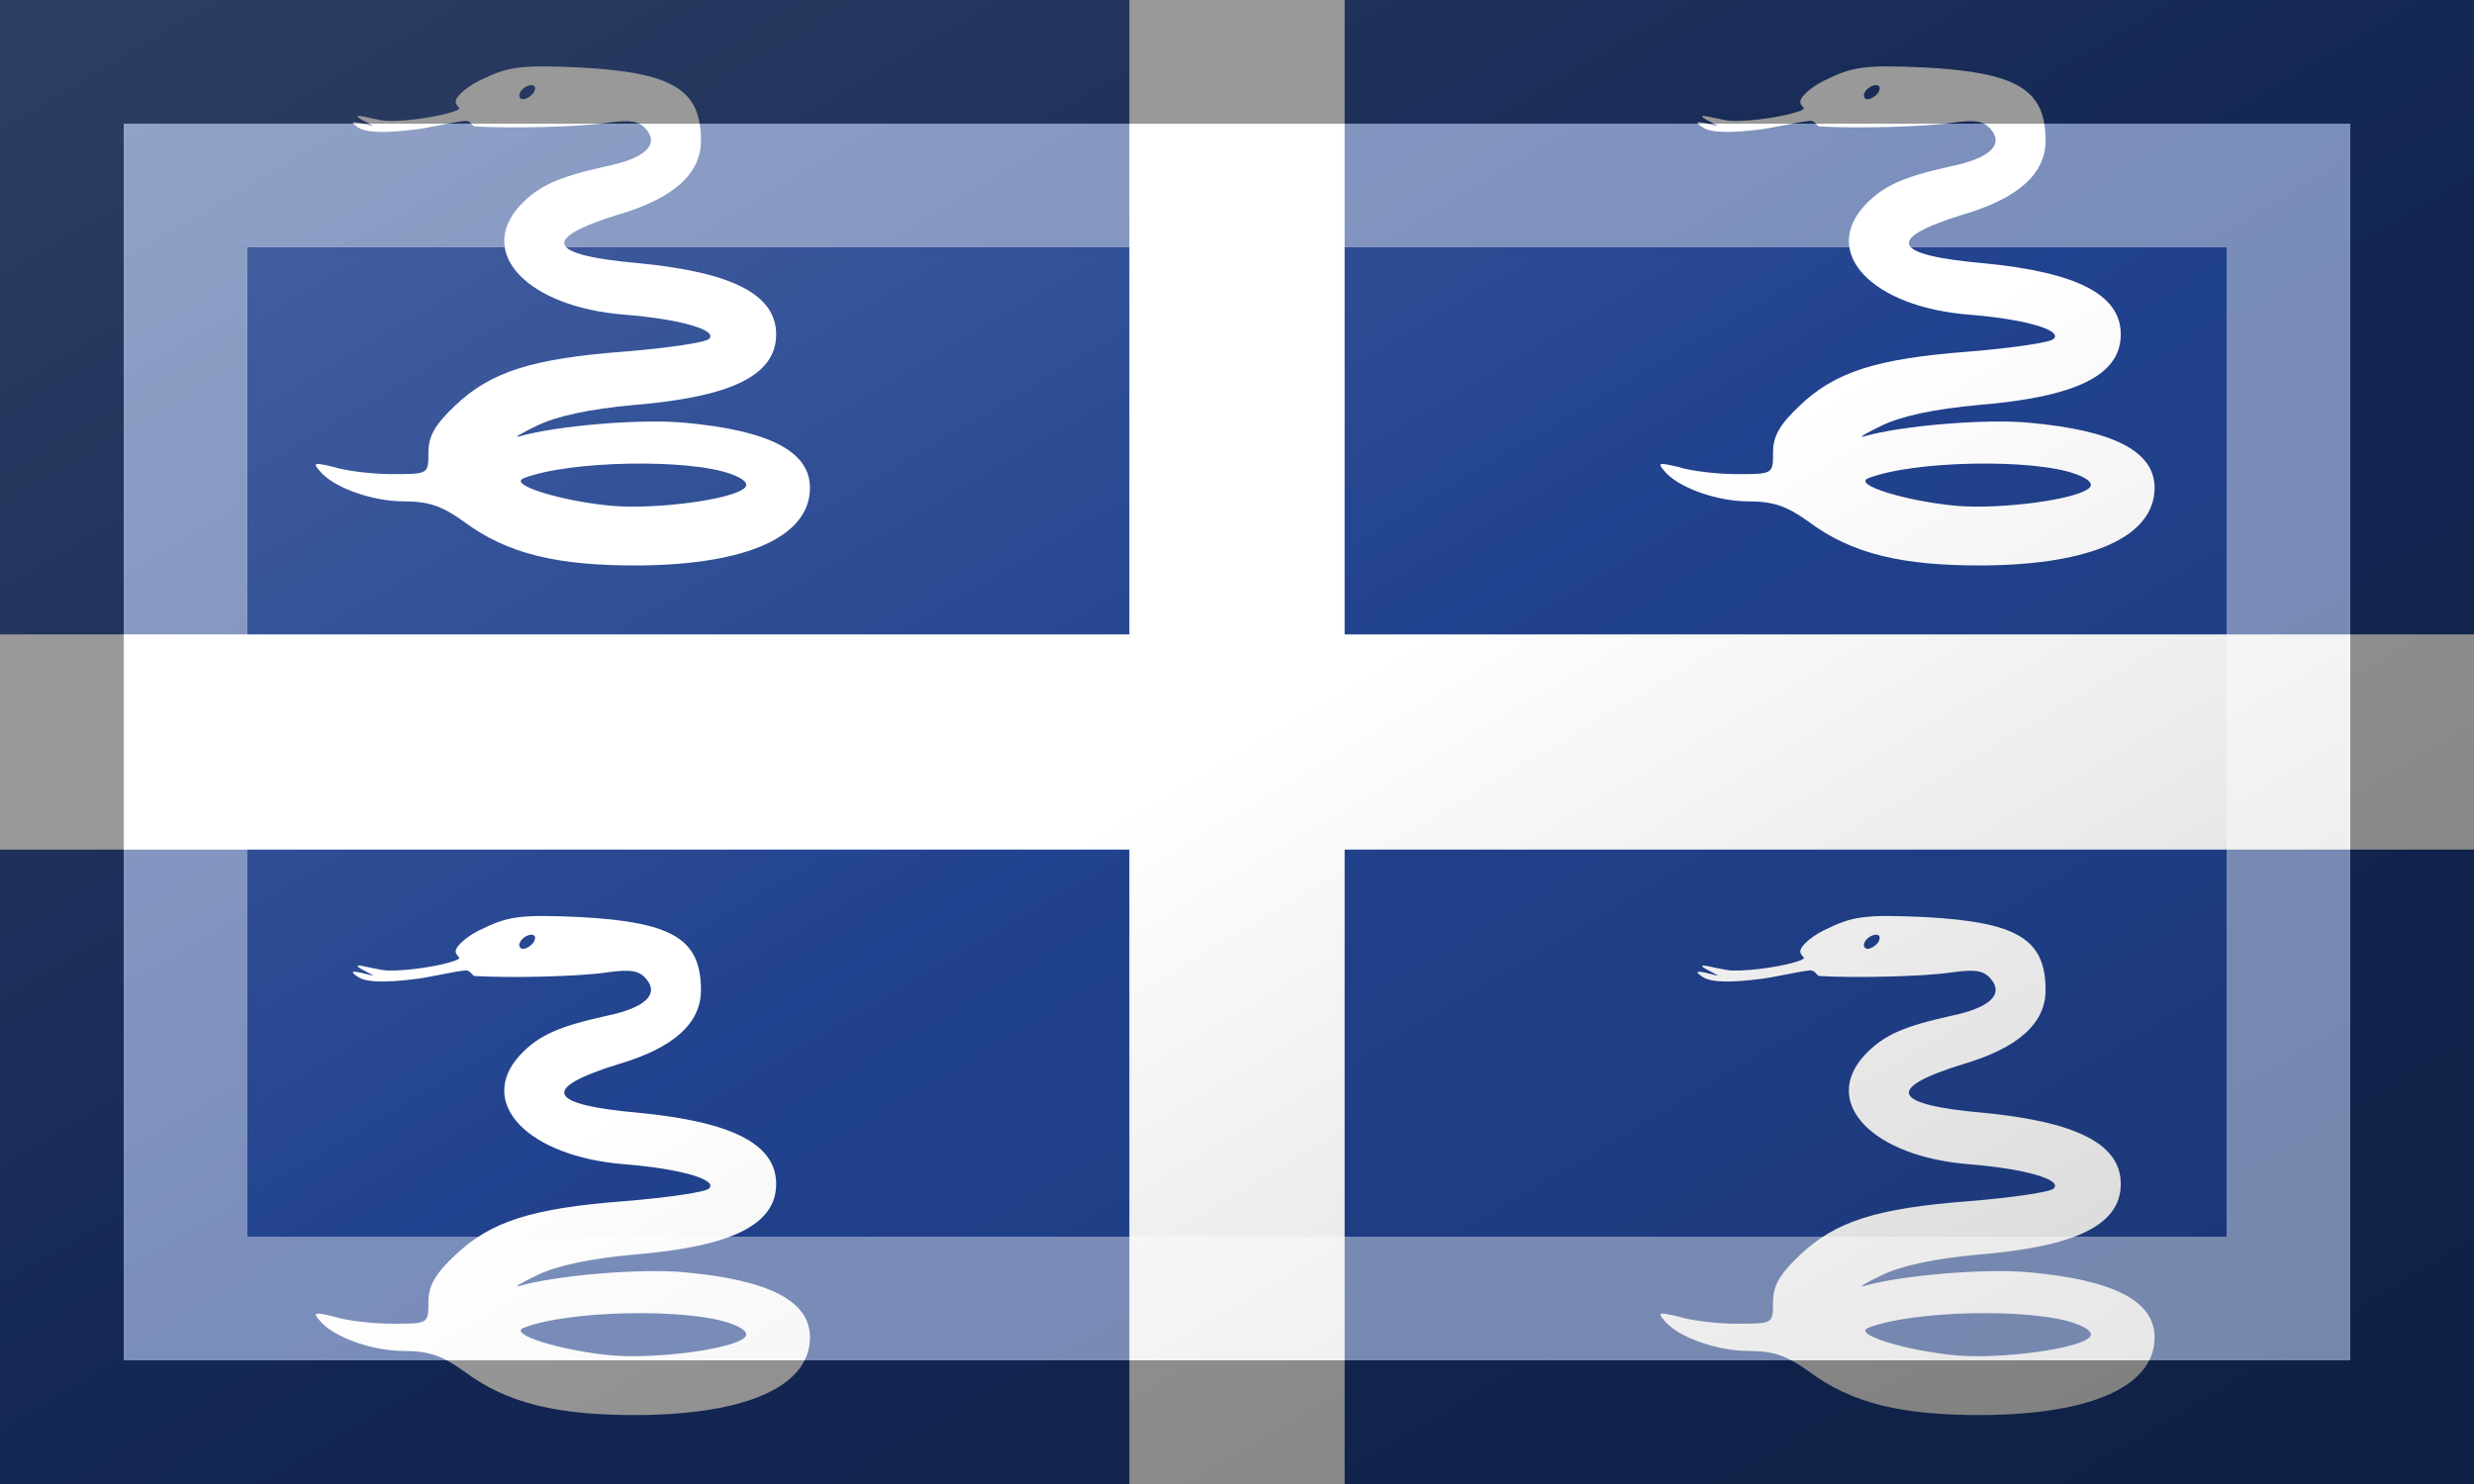
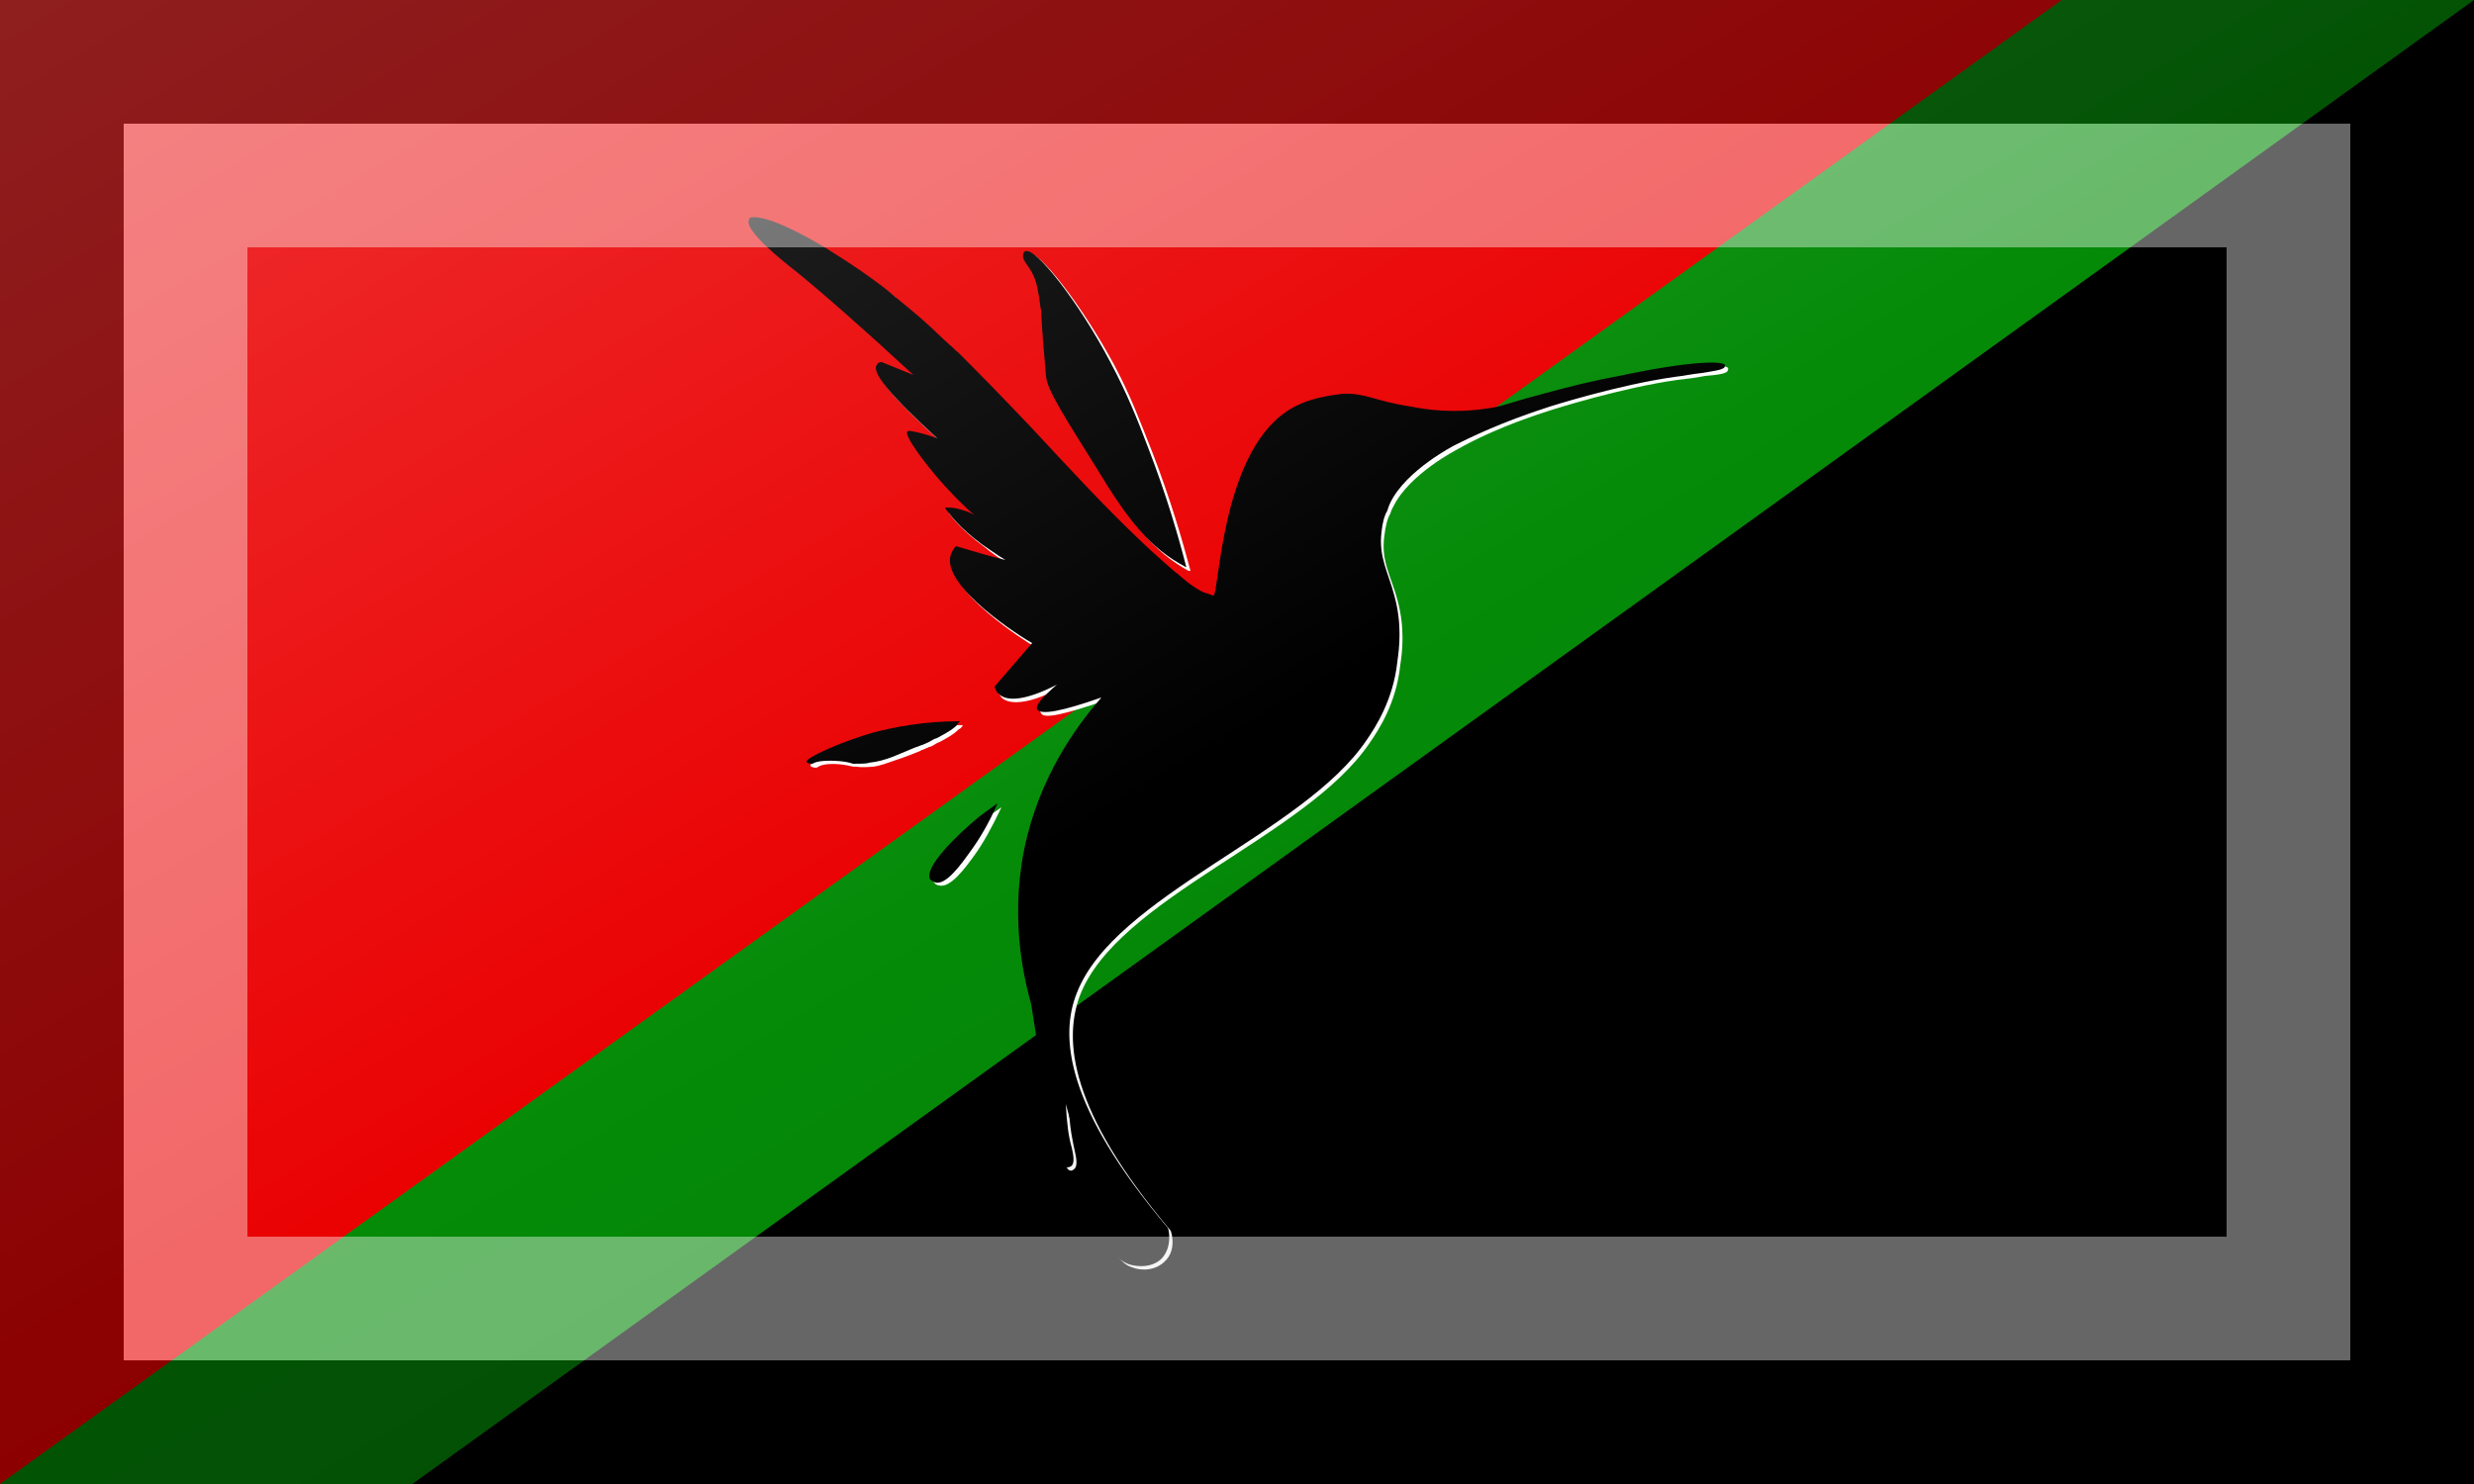
<svg xmlns="http://www.w3.org/2000/svg" xmlns:xlink="http://www.w3.org/1999/xlink" version="1.1" width="600" height="360" viewBox="0 0 600 360">
  <style>
- .blue{fill:rgb(33,66,142);}
+ .black{fill:rgb(0,0,0);}
+ .green{fill:rgb(5,139,8);}
+ .red{fill:rgb(234,0,1);}
.white{fill:rgb(255,255,255);}
</style>
  <defs>
-     <path id="snake" d="M -0.158 -0.474 C -0.191 -0.46 -0.216 -0.438 -0.216 -0.427 C -0.216 -0.415 -0.197 -0.415 -0.222 -0.407 C -0.245 -0.399 -0.307 -0.388 -0.35 -0.389 C -0.365 -0.389 -0.4 -0.399 -0.409 -0.399 C -0.42 -0.397 -0.363 -0.374 -0.385 -0.38 C -0.415 -0.388 -0.432 -0.391 -0.409 -0.376 C -0.392 -0.365 -0.353 -0.365 -0.297 -0.372 C -0.276 -0.374 -0.219 -0.387 -0.199 -0.389 C -0.185 -0.391 -0.185 -0.378 -0.177 -0.378 C -0.104 -0.374 0.026 -0.377 0.082 -0.385 C 0.13 -0.392 0.147 -0.389 0.161 -0.373 C 0.188 -0.342 0.16 -0.315 0.082 -0.299 C -0.012 -0.278 -0.051 -0.261 -0.088 -0.222 C -0.176 -0.127 -0.073 -0.02 0.119 -0.005 C 0.231 0.004 0.304 0.026 0.286 0.043 C 0.28 0.05 0.205 0.061 0.12 0.068 C -0.065 0.082 -0.147 0.108 -0.218 0.176 C -0.257 0.213 -0.27 0.236 -0.27 0.268 C -0.27 0.311 -0.27 0.311 -0.342 0.311 C -0.38 0.311 -0.432 0.305 -0.457 0.297 C -0.495 0.288 -0.5 0.288 -0.486 0.304 C -0.46 0.337 -0.382 0.365 -0.319 0.365 C -0.27 0.365 -0.243 0.374 -0.2 0.405 C -0.114 0.469 -0.015 0.493 0.149 0.492 C 0.363 0.49 0.486 0.434 0.486 0.338 C 0.486 0.266 0.405 0.224 0.236 0.209 C 0.151 0.201 -0.016 0.215 -0.089 0.236 C -0.103 0.24 -0.088 0.231 -0.055 0.215 C -0.016 0.196 0.049 0.182 0.137 0.174 C 0.331 0.158 0.419 0.115 0.419 0.034 C 0.419 -0.045 0.332 -0.089 0.147 -0.107 C -0.035 -0.123 -0.049 -0.155 0.105 -0.203 C 0.215 -0.235 0.27 -0.284 0.27 -0.35 C 0.27 -0.451 0.215 -0.485 0.03 -0.495 C -0.082 -0.5 -0.11 -0.497 -0.158 -0.474 Z M -0.061 -0.446 C -0.065 -0.439 -0.076 -0.432 -0.082 -0.432 C -0.09 -0.432 -0.092 -0.439 -0.088 -0.446 C -0.084 -0.454 -0.073 -0.46 -0.066 -0.46 C -0.058 -0.46 -0.057 -0.454 -0.061 -0.446 Z M 0.33 0.311 C 0.355 0.32 0.365 0.33 0.357 0.338 C 0.334 0.361 0.185 0.381 0.095 0.374 C -0.005 0.365 -0.114 0.332 -0.081 0.319 C 0.009 0.284 0.247 0.28 0.33 0.311 Z" />
+     <path id="hummingbirdk" d="M -0.07 0.491 C -0.069 0.492 -0.065 0.51 -0.076 0.522 C -0.085 0.531 -0.099 0.531 -0.109 0.528 C -0.126 0.522 -0.133 0.504 -0.151 0.443 C -0.158 0.421 -0.165 0.395 -0.173 0.366 C -0.172 0.386 -0.17 0.4 -0.167 0.41 C -0.166 0.415 -0.163 0.426 -0.168 0.429 C -0.168 0.429 -0.17 0.43 -0.172 0.43 C -0.178 0.429 -0.188 0.396 -0.208 0.265 C -0.216 0.236 -0.231 0.172 -0.212 0.095 C -0.194 0.024 -0.156 -0.023 -0.137 -0.045 C -0.177 -0.031 -0.198 -0.027 -0.202 -0.033 C -0.204 -0.037 -0.197 -0.045 -0.182 -0.058 C -0.209 -0.044 -0.232 -0.039 -0.241 -0.049 C -0.243 -0.05 -0.244 -0.053 -0.245 -0.056 L -0.207 -0.1 C -0.215 -0.104 -0.301 -0.158 -0.289 -0.19 C -0.288 -0.192 -0.287 -0.195 -0.284 -0.198 C -0.267 -0.193 -0.251 -0.188 -0.234 -0.184 C -0.244 -0.19 -0.252 -0.196 -0.258 -0.2 C -0.281 -0.217 -0.29 -0.23 -0.294 -0.235 C -0.294 -0.236 -0.295 -0.236 -0.295 -0.237 C -0.291 -0.237 -0.287 -0.237 -0.283 -0.236 C -0.275 -0.234 -0.269 -0.232 -0.265 -0.229 C -0.279 -0.241 -0.29 -0.253 -0.299 -0.263 C -0.314 -0.28 -0.337 -0.31 -0.333 -0.314 C -0.332 -0.314 -0.332 -0.315 -0.328 -0.314 C -0.322 -0.313 -0.314 -0.311 -0.303 -0.307 C -0.349 -0.349 -0.37 -0.374 -0.364 -0.381 C -0.363 -0.383 -0.362 -0.384 -0.359 -0.384 L -0.327 -0.371 C -0.38 -0.42 -0.419 -0.454 -0.446 -0.476 C -0.459 -0.486 -0.499 -0.518 -0.493 -0.528 V -0.529 C -0.493 -0.529 -0.493 -0.529 -0.492 -0.53 C -0.473 -0.535 -0.415 -0.499 -0.415 -0.499 C -0.386 -0.481 -0.371 -0.47 -0.359 -0.461 C -0.352 -0.456 -0.345 -0.449 -0.343 -0.448 C -0.336 -0.442 -0.323 -0.432 -0.308 -0.418 C -0.301 -0.411 -0.293 -0.404 -0.291 -0.402 C -0.286 -0.398 -0.284 -0.395 -0.282 -0.394 C -0.282 -0.394 -0.276 -0.388 -0.27 -0.382 C -0.245 -0.357 -0.208 -0.318 -0.208 -0.318 C -0.166 -0.273 -0.136 -0.24 -0.096 -0.202 C -0.092 -0.198 -0.082 -0.189 -0.073 -0.181 C -0.065 -0.174 -0.063 -0.172 -0.06 -0.17 C -0.06 -0.17 -0.045 -0.156 -0.033 -0.151 C -0.032 -0.151 -0.024 -0.148 -0.024 -0.148 C -0.018 -0.147 -0.017 -0.289 0.05 -0.334 C 0.073 -0.35 0.104 -0.351 0.106 -0.352 C 0.131 -0.353 0.137 -0.345 0.176 -0.339 C 0.191 -0.336 0.218 -0.332 0.252 -0.337 C 0.268 -0.339 0.272 -0.342 0.302 -0.35 C 0.338 -0.36 0.364 -0.366 0.386 -0.37 C 0.461 -0.386 0.492 -0.385 0.493 -0.381 C 0.494 -0.38 0.493 -0.38 0.493 -0.38 C 0.493 -0.376 0.481 -0.375 0.47 -0.373 C 0.46 -0.372 0.451 -0.37 0.442 -0.369 C 0.385 -0.361 0.316 -0.339 0.316 -0.339 C 0.266 -0.323 0.234 -0.307 0.22 -0.3 C 0.22 -0.3 0.171 -0.275 0.155 -0.242 C 0.153 -0.238 0.152 -0.234 0.152 -0.234 C 0.149 -0.229 0.147 -0.222 0.146 -0.212 C 0.143 -0.187 0.153 -0.171 0.159 -0.148 C 0.167 -0.119 0.164 -0.095 0.162 -0.081 C 0.158 -0.043 0.14 -0.015 0.131 -0.002 C 0.067 0.093 -0.124 0.155 -0.162 0.254 C -0.179 0.297 -0.174 0.368 -0.07 0.491 L -0.07 0.491 Z M -0.09 -0.298 C -0.101 -0.327 -0.111 -0.352 -0.128 -0.384 C -0.16 -0.445 -0.204 -0.501 -0.214 -0.496 C -0.215 -0.496 -0.216 -0.494 -0.216 -0.493 C -0.218 -0.487 -0.21 -0.482 -0.205 -0.47 C -0.203 -0.465 -0.202 -0.461 -0.201 -0.455 C -0.199 -0.446 -0.199 -0.439 -0.198 -0.437 C -0.197 -0.414 -0.195 -0.393 -0.193 -0.37 C -0.192 -0.356 -0.175 -0.33 -0.142 -0.277 C -0.11 -0.224 -0.088 -0.196 -0.052 -0.177 C -0.052 -0.177 -0.051 -0.177 -0.051 -0.176 C -0.059 -0.207 -0.071 -0.249 -0.09 -0.298 Z M -0.366 -0.01 C -0.4 -4.0000025E-4 -0.436 0.016 -0.435 0.02 C -0.435 0.021 -0.432 0.022 -0.429 0.022 L -0.427 0.021 C -0.423 0.019 -0.41 0.018 -0.396 0.02 C -0.391 0.021 -0.391 0.021 -0.388 0.022 C -0.381 0.022 -0.374 0.022 -0.372 0.021 C -0.363 0.02 -0.356 0.018 -0.348 0.015 C -0.348 0.015 -0.341 0.012 -0.324 0.005 C -0.323 0.005 -0.321 0.004 -0.321 0.004 C -0.319 0.003 -0.317 0.003 -0.316 0.002 C -0.315 0.002 -0.314 0.001 -0.312 3.999991E-4 L -0.306 -0.003 L -0.303 -0.004 C -0.298 -0.007 -0.291 -0.01 -0.284 -0.016 C -0.283 -0.017 -0.282 -0.019 -0.28 -0.021 C -0.317 -0.021 -0.346 -0.015 -0.366 -0.01 L -0.366 -0.01 Z M -0.26 0.075 C -0.283 0.094 -0.317 0.127 -0.31 0.139 C -0.308 0.141 -0.306 0.141 -0.305 0.142 C -0.294 0.145 -0.279 0.124 -0.269 0.11 C -0.261 0.099 -0.251 0.083 -0.242 0.062 C -0.246 0.065 -0.252 0.069 -0.26 0.075 L -0.26 0.075 Z" />
+     <path id="hummingbirdw" d="M -0.067 0.494 C -0.066 0.496 -0.061 0.514 -0.073 0.525 C -0.082 0.534 -0.096 0.535 -0.106 0.531 C -0.122 0.526 -0.129 0.507 -0.148 0.447 C -0.154 0.424 -0.162 0.399 -0.17 0.37 C -0.169 0.39 -0.166 0.404 -0.164 0.413 C -0.163 0.418 -0.16 0.429 -0.165 0.432 C -0.165 0.432 -0.167 0.434 -0.169 0.433 C -0.175 0.432 -0.185 0.4 -0.204 0.268 C -0.213 0.24 -0.228 0.176 -0.208 0.098 C -0.191 0.027 -0.153 -0.02 -0.133 -0.042 C -0.174 -0.028 -0.195 -0.023 -0.198 -0.029 C -0.201 -0.033 -0.194 -0.042 -0.179 -0.055 C -0.205 -0.04 -0.229 -0.036 -0.238 -0.045 C -0.239 -0.047 -0.241 -0.049 -0.241 -0.052 L -0.204 -0.096 C -0.211 -0.1 -0.297 -0.154 -0.286 -0.186 C -0.285 -0.189 -0.283 -0.191 -0.281 -0.194 C -0.264 -0.19 -0.248 -0.185 -0.231 -0.18 C -0.241 -0.186 -0.249 -0.192 -0.255 -0.197 C -0.278 -0.214 -0.287 -0.226 -0.291 -0.231 C -0.291 -0.232 -0.291 -0.232 -0.292 -0.233 C -0.288 -0.233 -0.284 -0.233 -0.279 -0.232 C -0.272 -0.23 -0.266 -0.228 -0.262 -0.226 C -0.251 -0.221 -0.239 -0.216 -0.237 -0.22 C -0.233 -0.225 -0.253 -0.248 -0.267 -0.262 C -0.298 -0.292 -0.331 -0.308 -0.33 -0.31 C -0.329 -0.311 -0.329 -0.311 -0.325 -0.31 C -0.319 -0.31 -0.31 -0.308 -0.3 -0.304 C -0.346 -0.346 -0.367 -0.37 -0.361 -0.378 C -0.36 -0.379 -0.359 -0.38 -0.356 -0.38 C -0.338 -0.373 -0.319 -0.365 -0.3 -0.357 C -0.345 -0.392 -0.39 -0.431 -0.437 -0.473 C -0.455 -0.491 -0.473 -0.507 -0.49 -0.525 V -0.525 C -0.49 -0.525 -0.49 -0.526 -0.489 -0.526 C -0.47 -0.531 -0.412 -0.495 -0.412 -0.495 C -0.383 -0.477 -0.368 -0.466 -0.356 -0.457 C -0.346 -0.45 -0.341 -0.446 -0.34 -0.444 C -0.329 -0.431 -0.34 -0.418 -0.33 -0.407 C -0.325 -0.402 -0.318 -0.4 -0.303 -0.395 C -0.294 -0.392 -0.286 -0.391 -0.286 -0.387 C -0.285 -0.385 -0.287 -0.383 -0.289 -0.382 C -0.292 -0.367 -0.289 -0.358 -0.286 -0.353 C -0.273 -0.332 -0.238 -0.337 -0.231 -0.318 C -0.229 -0.312 -0.231 -0.305 -0.233 -0.301 C -0.139 -0.237 -0.106 -0.208 -0.098 -0.196 C -0.097 -0.194 -0.091 -0.183 -0.078 -0.173 C -0.072 -0.168 -0.066 -0.164 -0.061 -0.162 C -0.061 -0.161 -0.06 -0.153 -0.053 -0.148 C -0.046 -0.144 -0.037 -0.143 -0.03 -0.148 C -0.029 -0.148 -0.027 -0.147 -0.027 -0.147 C -0.024 -0.146 -0.021 -0.145 -0.021 -0.145 C -0.015 -0.144 -0.014 -0.285 0.052 -0.33 C 0.076 -0.346 0.107 -0.348 0.109 -0.348 C 0.134 -0.35 0.139 -0.341 0.179 -0.335 C 0.194 -0.333 0.221 -0.329 0.254 -0.334 C 0.271 -0.336 0.275 -0.338 0.305 -0.347 C 0.341 -0.356 0.367 -0.362 0.389 -0.367 C 0.463 -0.382 0.495 -0.382 0.496 -0.378 C 0.497 -0.377 0.496 -0.376 0.496 -0.376 C 0.496 -0.372 0.484 -0.371 0.473 -0.37 C 0.463 -0.368 0.454 -0.367 0.445 -0.366 C 0.388 -0.358 0.319 -0.336 0.319 -0.336 C 0.268 -0.32 0.237 -0.304 0.223 -0.296 C 0.223 -0.296 0.174 -0.271 0.158 -0.238 C 0.156 -0.235 0.155 -0.231 0.155 -0.231 C 0.152 -0.226 0.15 -0.218 0.149 -0.209 C 0.145 -0.183 0.156 -0.167 0.162 -0.144 C 0.17 -0.115 0.167 -0.091 0.165 -0.078 C 0.161 -0.039 0.143 -0.012 0.134 0.001 C 0.07 0.096 -0.122 0.158 -0.159 0.257 C -0.175 0.301 -0.17 0.372 -0.067 0.494 Z M -0.086 -0.294 C -0.098 -0.324 -0.107 -0.349 -0.124 -0.381 C -0.157 -0.442 -0.201 -0.498 -0.21 -0.493 C -0.211 -0.492 -0.212 -0.49 -0.212 -0.489 C -0.214 -0.483 -0.206 -0.479 -0.201 -0.466 C -0.199 -0.461 -0.199 -0.458 -0.197 -0.451 C -0.195 -0.442 -0.195 -0.435 -0.195 -0.433 C -0.193 -0.411 -0.191 -0.389 -0.19 -0.367 C -0.188 -0.352 -0.171 -0.326 -0.138 -0.273 C -0.106 -0.221 -0.085 -0.193 -0.049 -0.173 C -0.048 -0.173 -0.047 -0.173 -0.047 -0.173 C -0.055 -0.203 -0.067 -0.245 -0.086 -0.294 Z M -0.362 -0.006 C -0.397 0.003 -0.433 0.02 -0.431 0.024 C -0.431 0.025 -0.428 0.026 -0.425 0.026 L -0.423 0.025 C -0.419 0.022 -0.406 0.021 -0.392 0.024 C -0.388 0.025 -0.388 0.025 -0.384 0.025 C -0.378 0.026 -0.371 0.025 -0.368 0.025 C -0.36 0.024 -0.353 0.021 -0.344 0.018 C -0.344 0.018 -0.337 0.016 -0.32 0.009 C -0.319 0.008 -0.318 0.008 -0.318 0.008 C -0.315 0.007 -0.314 0.006 -0.313 0.006 C -0.312 0.005 -0.31 0.005 -0.308 0.004 L -0.303 0.001 L -0.3 -3.0000135E-4 C -0.295 -0.003 -0.287 -0.007 -0.281 -0.013 C -0.28 -0.013 -0.278 -0.015 -0.277 -0.017 C -0.314 -0.017 -0.343 -0.012 -0.362 -0.006 L -0.362 -0.006 Z M -0.256 0.079 C -0.279 0.097 -0.313 0.131 -0.306 0.142 C -0.305 0.144 -0.302 0.145 -0.301 0.145 C -0.29 0.148 -0.275 0.128 -0.265 0.114 C -0.257 0.103 -0.248 0.087 -0.238 0.066 C -0.242 0.069 -0.249 0.073 -0.256 0.079 L -0.256 0.079 Z" />
    <linearGradient id="glaze" x1="0%" y1="0%" x2="100%" y2="100%">
      <stop offset="0%" stop-color="rgb(255,255,255)" stop-opacity="0.2" />
      <stop offset="49.999%" stop-color="rgb(255,255,255)" stop-opacity="0.0" />
      <stop offset="50.001%" stop-color="rgb(0,0,0)" stop-opacity="0.0" />
      <stop offset="100%" stop-color="rgb(0,0,0)" stop-opacity="0.2" />
    </linearGradient>
  </defs>
  <g>
-     <rect x="0" y="0" width="600" height="360" class="blue" />
-     <g>
-       <rect x="0" y="153.9" width="600" height="52.2" class="white" />
-       <rect x="273.9" y="0" width="52.2" height="360" class="white" />
-     </g>
-     <use xlink:href="#snake" transform="translate(136.95 76.95) scale(122.4 122.4) rotate(0)" class="white" />
-     <use xlink:href="#snake" transform="translate(463.05 76.95) scale(122.4 122.4) rotate(0)" class="white" />
-     <use xlink:href="#snake" transform="translate(136.95 283.05) scale(122.4 122.4) rotate(0)" class="white" />
-     <use xlink:href="#snake" transform="translate(463.05 283.05) scale(122.4 122.4) rotate(0)" class="white" />
+     <rect x="0" y="0" width="600" height="360" class="green" />
+     <path d="M 0 0 L 500 0 L 0 360 Z" class="red" />
+     <path d="M 600 0 L 100 360 L 600 360 Z" class="black" />
+     <use xlink:href="#hummingbirdw" transform="translate(300 180) scale(240 240) rotate(0)" class="white" />
+     <use xlink:href="#hummingbirdk" transform="translate(300 180) scale(240 240) rotate(0)" class="black" />
  </g>
  <g>
    <rect x="0" y="0" width="600" height="360" fill="url(#glaze)" />
    <path d="M 30 30 L 570 30 L 570 330 L 30 330 Z M 60 60 L 60 300 L 540 300 L 540 60 Z" fill="rgb(255,255,255)" opacity="0.4" />
    <path d="M 0 0 L 600 0 L 600 360 L 0 360 Z M 30 30 L 30 330 L 570 330 L 570 30 Z" fill="rgb(0,0,0)" opacity="0.4" />
  </g>
</svg>
